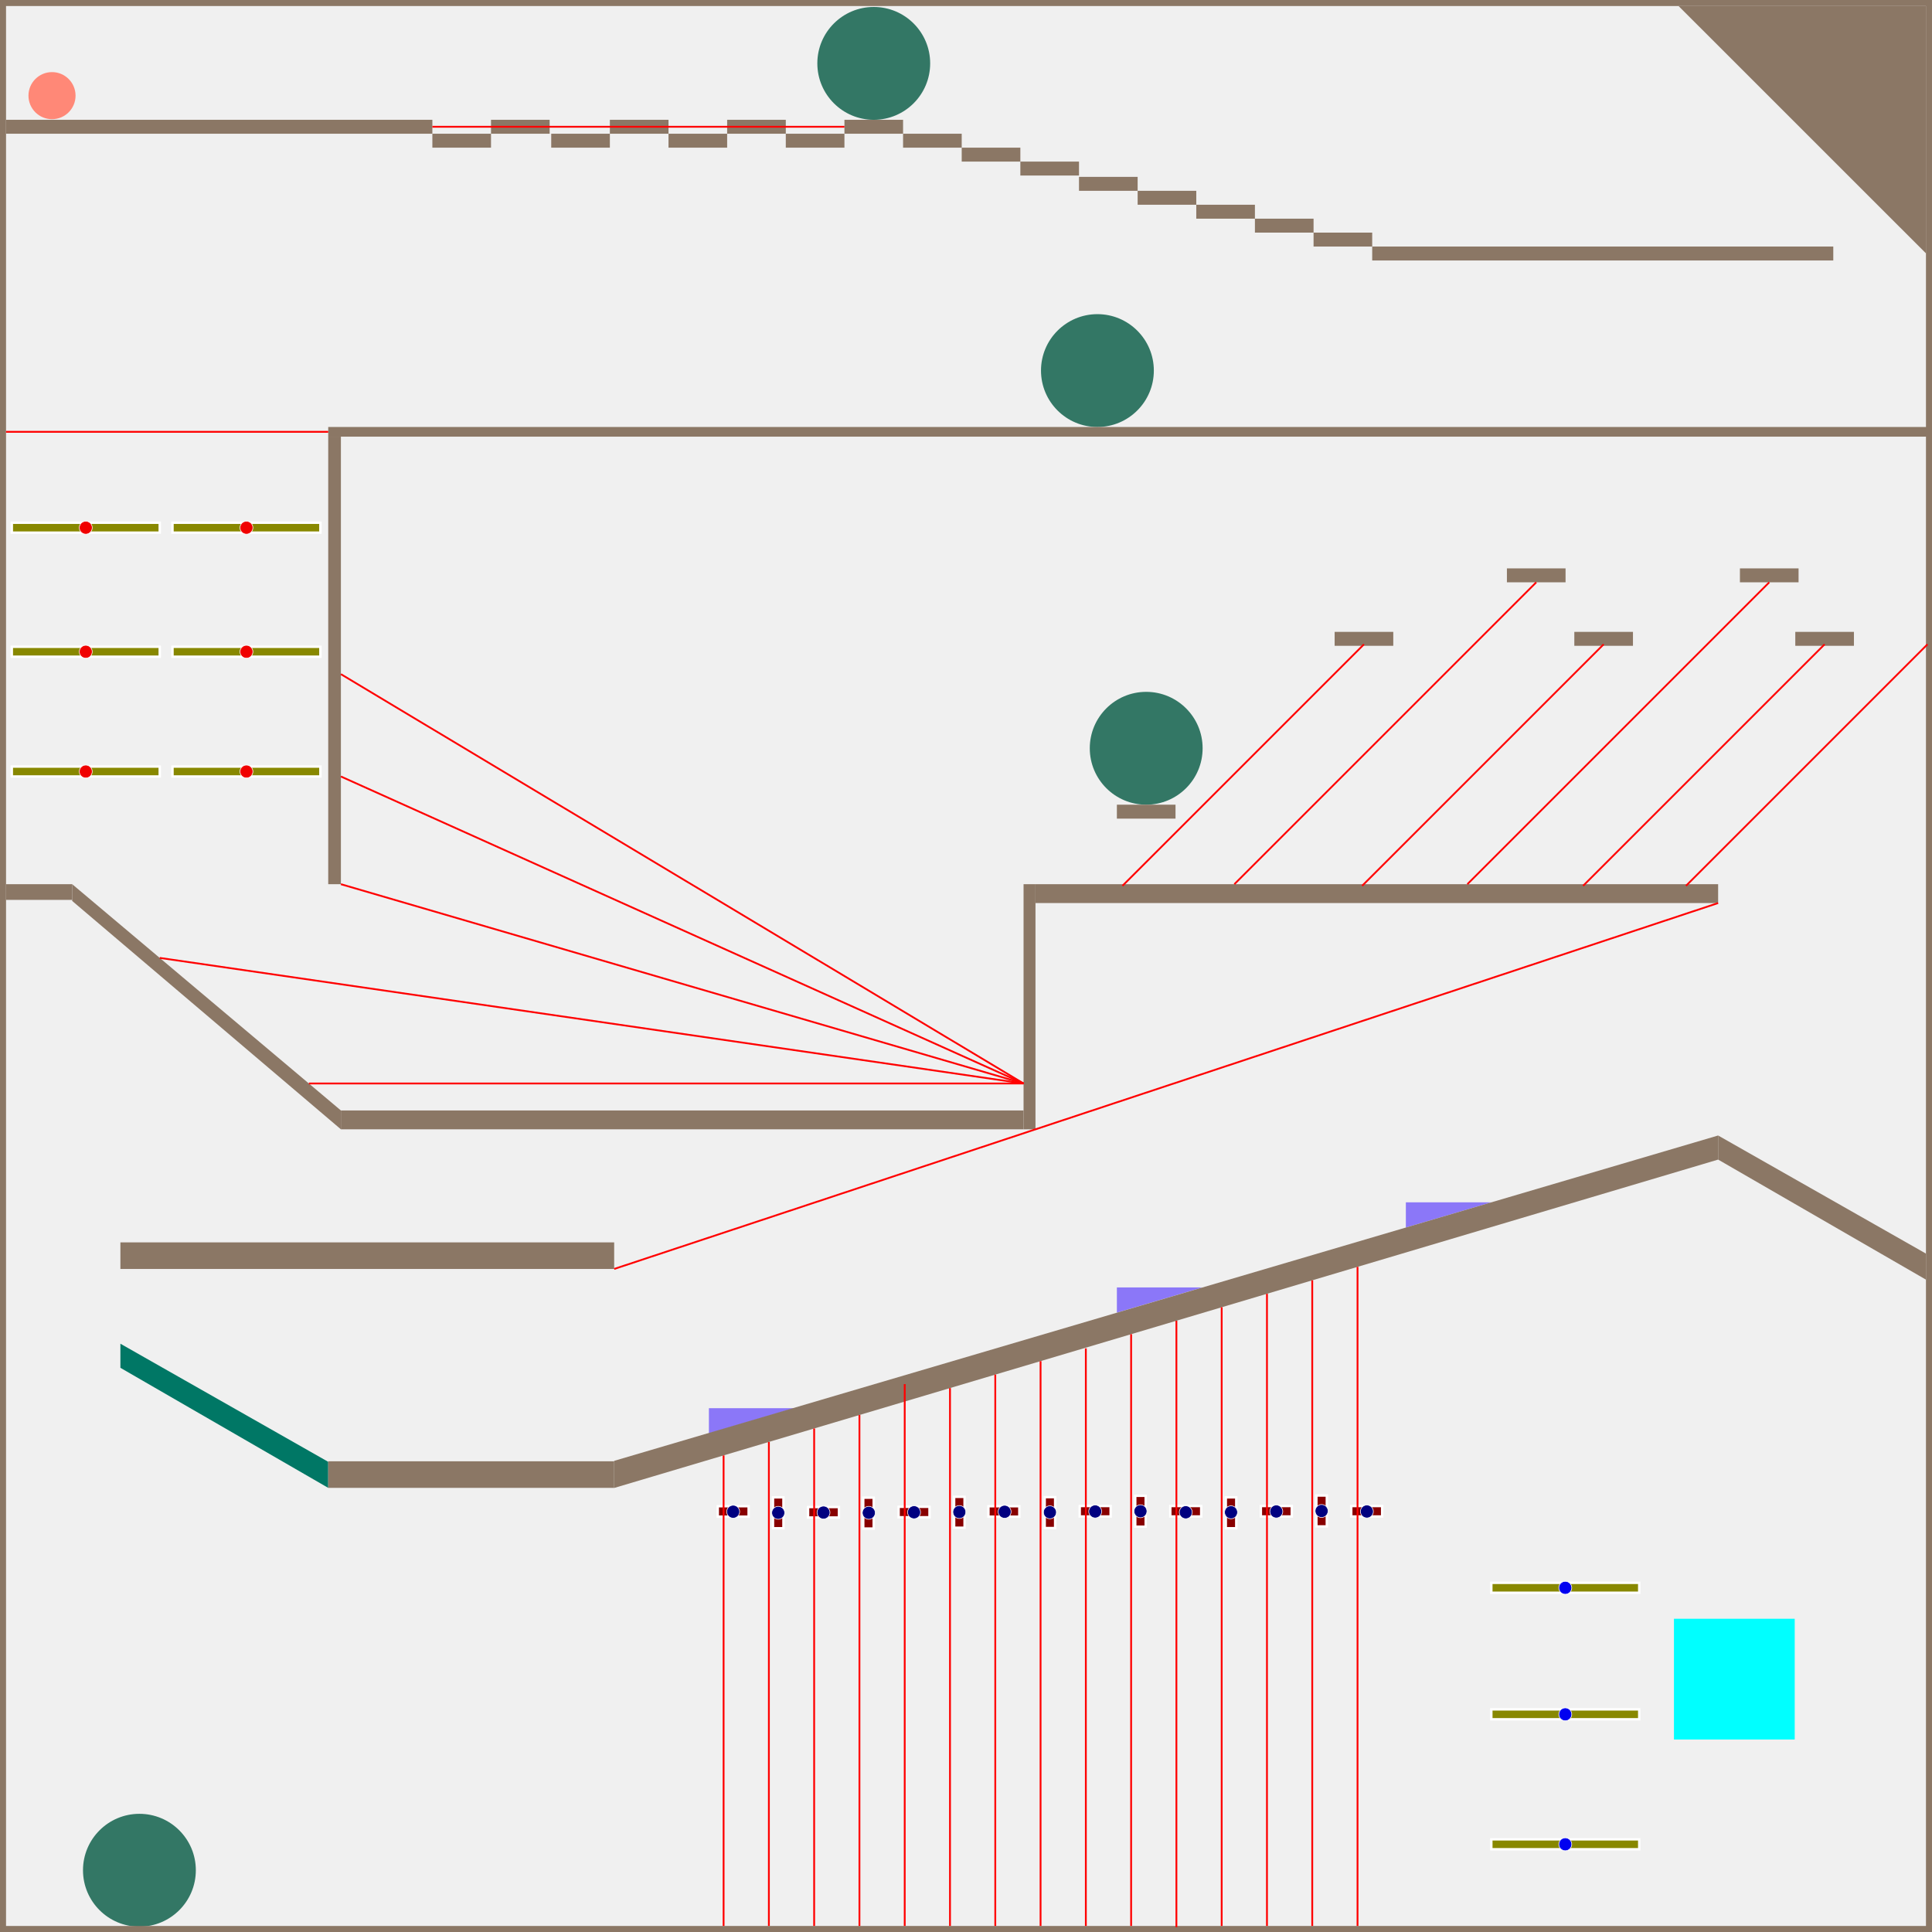
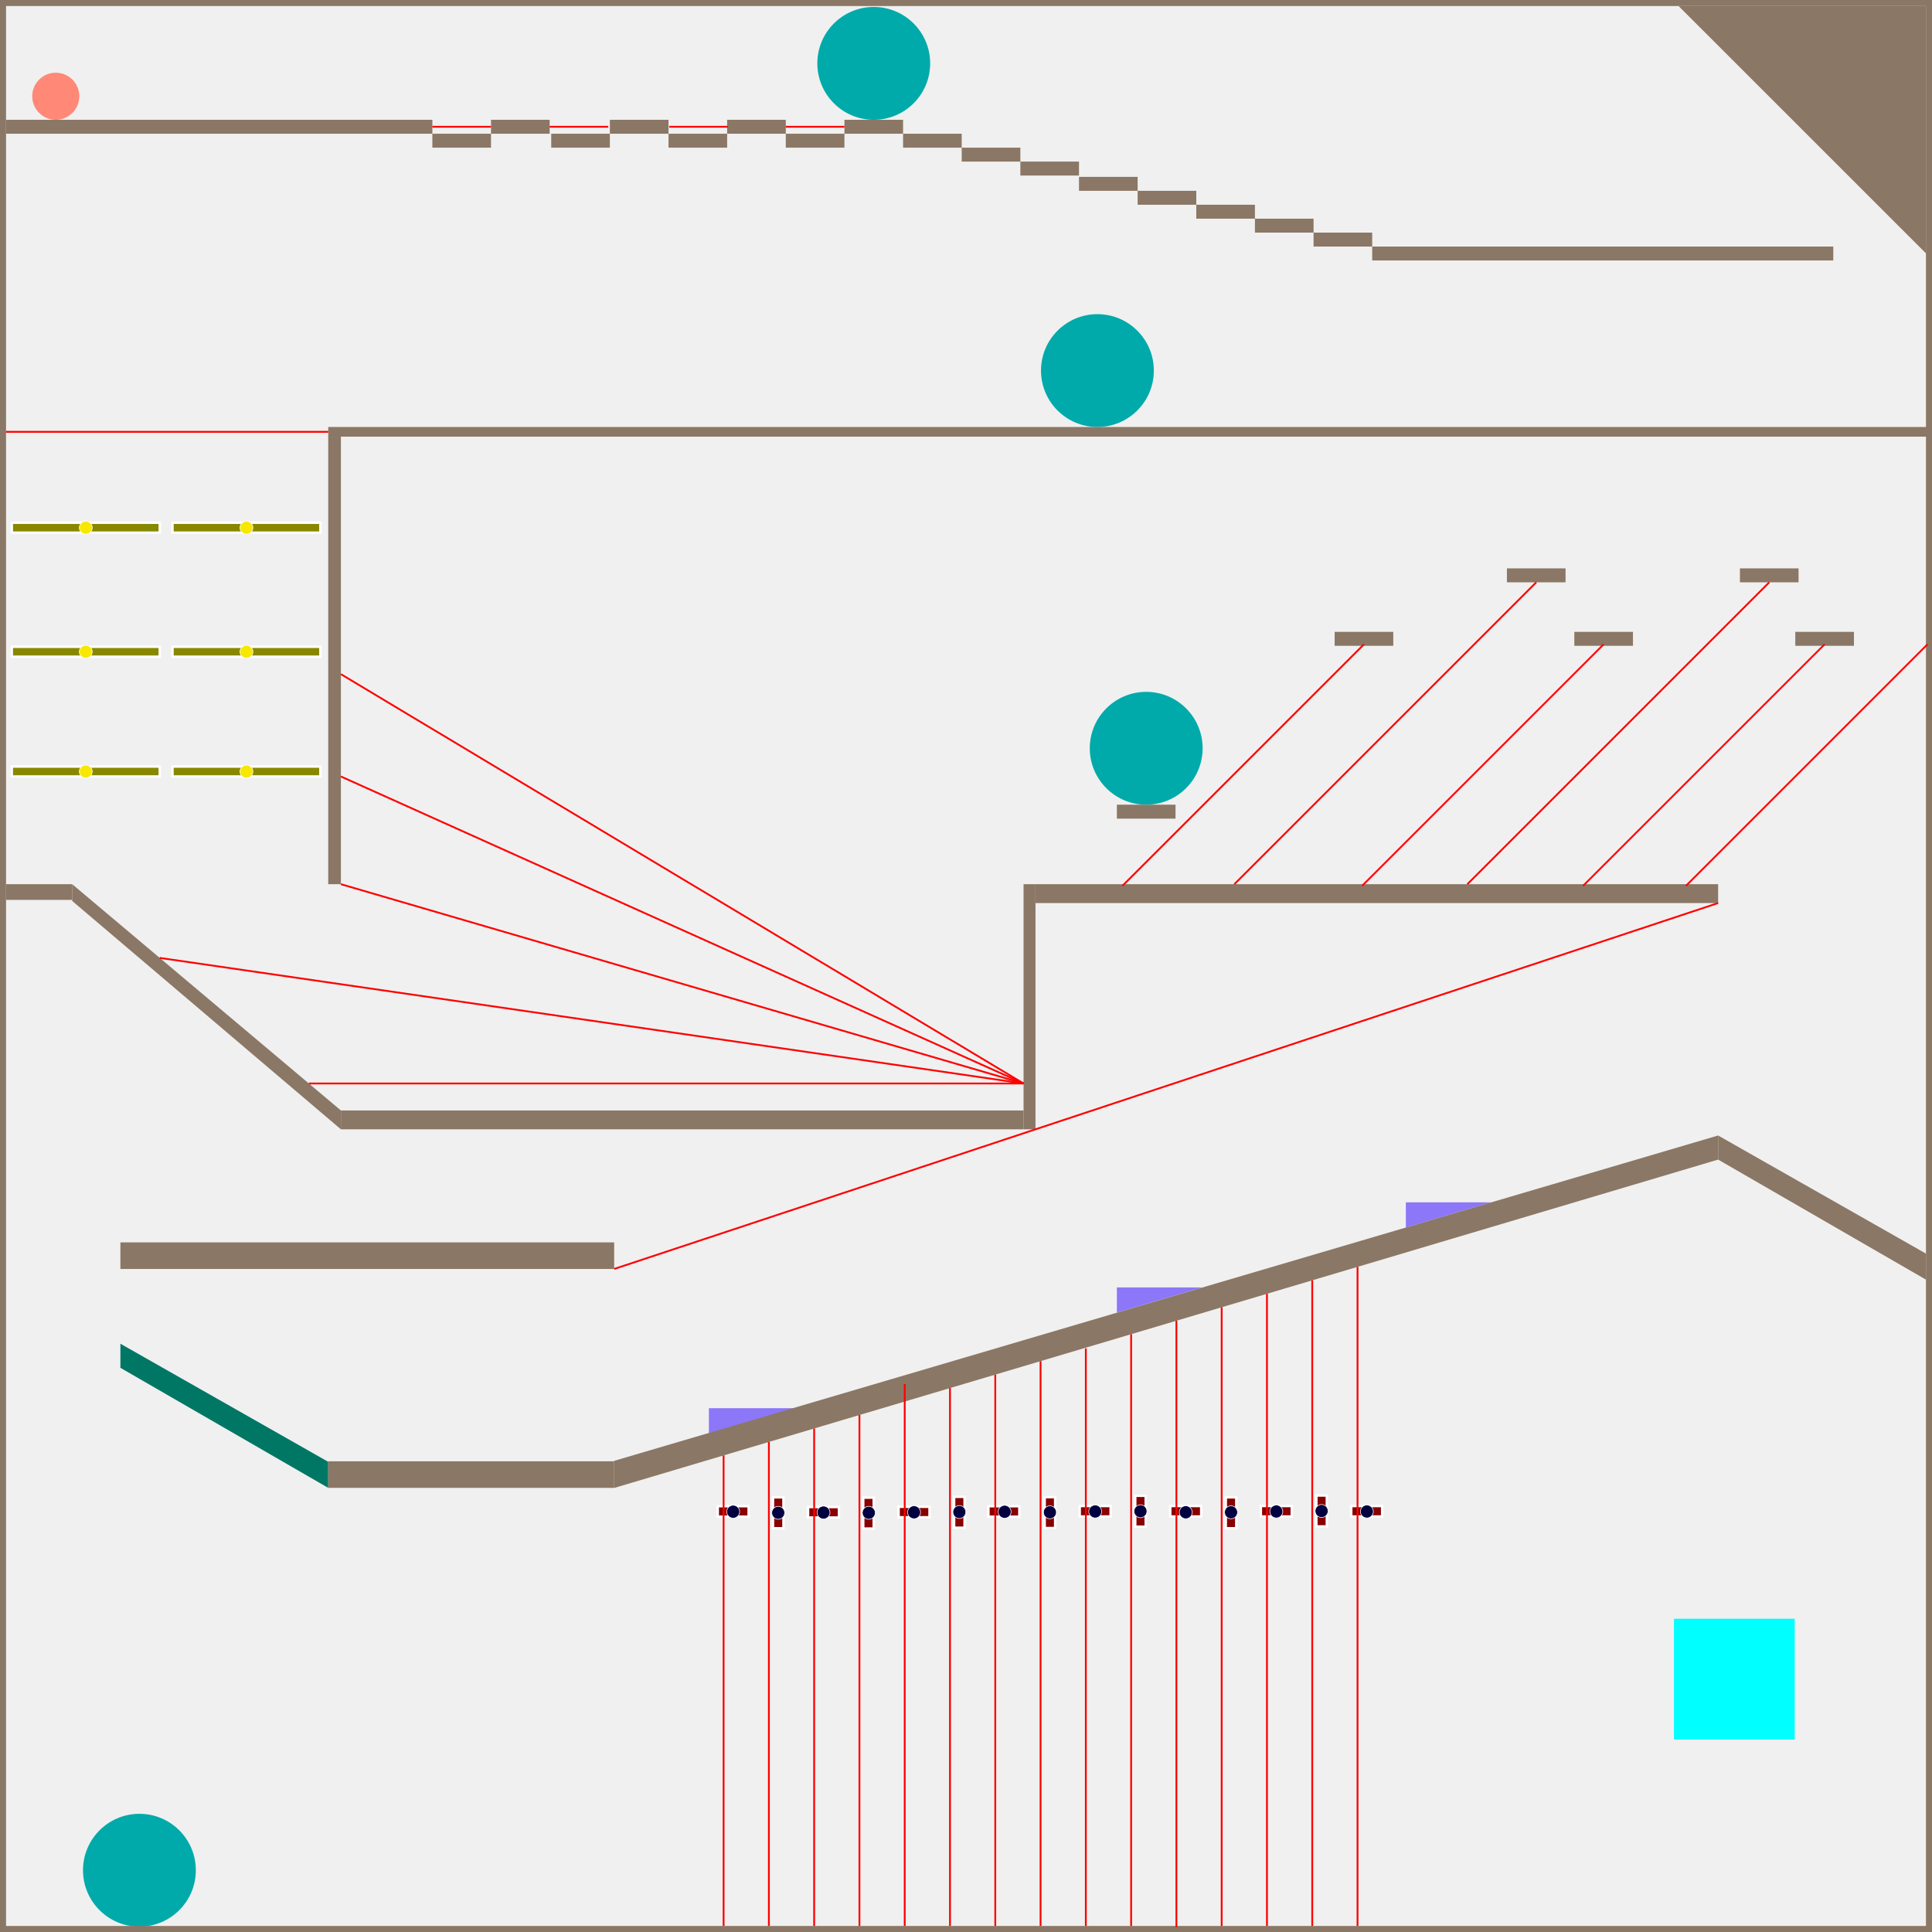
<svg xmlns="http://www.w3.org/2000/svg" version="1.1" id="Layer_1" x="0px" y="0px" width="3200px" height="3200px" viewBox="0 0 3200 3200" enable-background="new 0 0 3200 3200" xml:space="preserve">
  <g id="Foreground">
</g>
  <g id="Special">
-     <circle id="Player" fill="#FF8877" cx="86.149" cy="158.423" r="38.998" />
+     <circle id="Player" fill="#FF8877" cx="92.373" cy="159.423" r="38.998" />
    <rect id="Goal" x="2772.616" y="2681.177" fill="#00FFFF" width="200" height="200" />
  </g>
  <g id="Background">
</g>
  <g id="Dynamic">
    <rect x="1280.328" y="2480.083" fill="#880000" stroke="#FFFFFF" stroke-width="4" stroke-miterlimit="10" width="17.315" height="51.175" />
    <rect x="1338.397" y="2496.156" fill="#880000" stroke="#FFFFFF" stroke-width="4" stroke-miterlimit="10" width="51.175" height="17.315" />
    <rect x="1488.397" y="2495.728" fill="#880000" stroke="#FFFFFF" stroke-width="4" stroke-miterlimit="10" width="51.175" height="17.315" />
    <rect x="1637.174" y="2494.784" fill="#880000" stroke="#FFFFFF" stroke-width="4" stroke-miterlimit="10" width="51.175" height="17.315" />
    <rect x="1788.397" y="2494.442" fill="#880000" stroke="#FFFFFF" stroke-width="4" stroke-miterlimit="10" width="51.175" height="17.315" />
    <rect x="1938.397" y="2494.442" fill="#880000" stroke="#FFFFFF" stroke-width="4" stroke-miterlimit="10" width="51.175" height="17.315" />
    <rect x="2088.397" y="2494.442" fill="#880000" stroke="#FFFFFF" stroke-width="4" stroke-miterlimit="10" width="51.175" height="17.315" />
    <rect x="2238.092" y="2494.47" fill="#880000" stroke="#FFFFFF" stroke-width="4" stroke-miterlimit="10" width="51.175" height="17.315" />
-     <circle id="Player_4_" fill="#337765" cx="230.913" cy="3097.707" r="93.447" />
-     <circle id="Player_3_" fill="#337765" cx="1447.21" cy="104.974" r="93.447" />
-     <circle id="Player_2_" fill="#337765" cx="1898.466" cy="1239.372" r="93.447" />
-     <circle id="Player_1_" fill="#337765" cx="1817.668" cy="613.784" r="93.447" />
-     <rect x="2470.099" y="2831.244" fill="#888800" stroke="#FFFFFF" stroke-width="4" stroke-miterlimit="10" width="245" height="16.458" />
-     <rect x="2470.099" y="3046.5" fill="#888800" stroke="#FFFFFF" stroke-width="4" stroke-miterlimit="10" width="245" height="16.458" />
-     <rect x="2470.099" y="2621.652" fill="#888800" stroke="#FFFFFF" stroke-width="4" stroke-miterlimit="10" width="245" height="16.458" />
+     <circle id="Player_4_" fill="#00AAAA" cx="230.913" cy="3097.707" r="93.447" />
+     <circle id="Player_3_" fill="#00AAAA" cx="1447.21" cy="104.974" r="93.447" />
+     <circle id="Player_2_" fill="#00AAAA" cx="1898.466" cy="1239.372" r="93.447" />
+     <circle id="Player_1_" fill="#00AAAA" cx="1817.668" cy="613.784" r="93.447" />
    <rect x="19.575" y="1269.648" fill="#888800" stroke="#FFFFFF" stroke-width="4" stroke-miterlimit="10" width="245" height="16.458" />
    <rect x="19.576" y="1071.266" fill="#888800" stroke="#FFFFFF" stroke-width="4" stroke-miterlimit="10" width="245" height="16.458" />
    <rect x="285.7" y="1071.266" fill="#888800" stroke="#FFFFFF" stroke-width="4" stroke-miterlimit="10" width="245" height="16.458" />
    <rect x="19.575" y="865.789" fill="#888800" stroke="#FFFFFF" stroke-width="4" stroke-miterlimit="10" width="245" height="16.458" />
    <rect x="285.7" y="865.789" fill="#888800" stroke="#FFFFFF" stroke-width="4" stroke-miterlimit="10" width="245" height="16.458" />
    <rect x="1188.8" y="2494.756" fill="#880000" stroke="#FFFFFF" stroke-width="4" stroke-miterlimit="10" width="51.175" height="17.315" />
    <rect x="285.7" y="1269.648" fill="#888800" stroke="#FFFFFF" stroke-width="4" stroke-miterlimit="10" width="245" height="16.458" />
    <rect x="1429.813" y="2480.603" fill="#880000" stroke="#FFFFFF" stroke-width="4" stroke-miterlimit="10" width="17.315" height="51.175" />
    <rect x="1580.328" y="2479.227" fill="#880000" stroke="#FFFFFF" stroke-width="4" stroke-miterlimit="10" width="17.315" height="51.175" />
    <rect x="1730.328" y="2479.746" fill="#880000" stroke="#FFFFFF" stroke-width="4" stroke-miterlimit="10" width="17.315" height="51.175" />
    <rect x="1880.328" y="2477.512" fill="#880000" stroke="#FFFFFF" stroke-width="4" stroke-miterlimit="10" width="17.315" height="51.175" />
    <rect x="2030.328" y="2480.083" fill="#880000" stroke="#FFFFFF" stroke-width="4" stroke-miterlimit="10" width="17.315" height="51.175" />
    <rect x="2180.328" y="2477.049" fill="#880000" stroke="#FFFFFF" stroke-width="4" stroke-miterlimit="10" width="17.315" height="51.175" />
  </g>
  <g id="Joints">
-     <circle fill="#000080" stroke="#FFFFFF" stroke-miterlimit="10" cx="1888.985" cy="2503.099" r="10.704" />
-     <circle fill="#000080" stroke="#FFFFFF" stroke-miterlimit="10" cx="1963.985" cy="2504.814" r="10.704" />
-     <circle fill="#000080" stroke="#FFFFFF" stroke-miterlimit="10" cx="2038.985" cy="2504.814" r="10.704" />
-     <circle fill="#000080" stroke="#FFFFFF" stroke-miterlimit="10" cx="2113.985" cy="2503.528" r="10.704" />
-     <circle fill="#000080" stroke="#FFFFFF" stroke-miterlimit="10" cx="2188.985" cy="2502.671" r="10.704" />
-     <circle fill="#000080" stroke="#FFFFFF" stroke-miterlimit="10" cx="2263.985" cy="2503.528" r="10.704" />
-     <circle fill="#000080" stroke="#FFFFFF" stroke-miterlimit="10" cx="1288.985" cy="2505.671" r="10.704" />
-     <circle fill="#000080" stroke="#FFFFFF" stroke-miterlimit="10" cx="1363.985" cy="2505.243" r="10.704" />
-     <circle fill="#000080" stroke="#FFFFFF" stroke-miterlimit="10" cx="1438.985" cy="2505.671" r="10.704" />
-     <circle fill="#000080" stroke="#FFFFFF" stroke-miterlimit="10" cx="1513.985" cy="2504.814" r="10.704" />
-     <circle fill="#000080" stroke="#FFFFFF" stroke-miterlimit="10" cx="1588.985" cy="2504.385" r="10.704" />
-     <circle fill="#000080" stroke="#FFFFFF" stroke-miterlimit="10" cx="1663.985" cy="2503.957" r="10.704" />
-     <circle fill="#000080" stroke="#FFFFFF" stroke-miterlimit="10" cx="1738.985" cy="2504.814" r="10.704" />
-     <circle fill="#000080" stroke="#FFFFFF" stroke-miterlimit="10" cx="1813.985" cy="2503.528" r="10.704" />
-     <circle fill="#000080" stroke="#FFFFFF" stroke-miterlimit="10" cx="1214.388" cy="2503.842" r="10.704" />
-     <circle fill="#F00000" stroke="#FFFFFF" stroke-miterlimit="10" cx="408.2" cy="1277.877" r="10.704" />
-     <circle fill="#0000F0" stroke="#FFFFFF" stroke-miterlimit="10" cx="2592.599" cy="2839.473" r="10.704" />
-     <circle fill="#0000F0" stroke="#FFFFFF" stroke-miterlimit="10" cx="2592.6" cy="3054.729" r="10.704" />
-     <circle fill="#0000F0" stroke="#FFFFFF" stroke-miterlimit="10" cx="2592.599" cy="2629.881" r="10.704" />
-     <circle fill="#F00000" stroke="#FFFFFF" stroke-miterlimit="10" cx="142.075" cy="1277.877" r="10.704" />
-     <circle fill="#F00000" stroke="#FFFFFF" stroke-miterlimit="10" cx="142.075" cy="1079.495" r="10.704" />
-     <circle fill="#F00000" stroke="#FFFFFF" stroke-miterlimit="10" cx="408.2" cy="1079.495" r="10.704" />
-     <circle fill="#F00000" stroke="#FFFFFF" stroke-miterlimit="10" cx="142.075" cy="874.018" r="10.704" />
-     <circle fill="#F00000" stroke="#FFFFFF" stroke-miterlimit="10" cx="408.2" cy="874.018" r="10.704" />
+     <circle fill="#000040" stroke="#FFFFFF" stroke-miterlimit="10" cx="1888.985" cy="2503.099" r="10.704" />
+     <circle fill="#000040" stroke="#FFFFFF" stroke-miterlimit="10" cx="1963.985" cy="2504.814" r="10.704" />
+     <circle fill="#000040" stroke="#FFFFFF" stroke-miterlimit="10" cx="2038.985" cy="2504.814" r="10.704" />
+     <circle fill="#000040" stroke="#FFFFFF" stroke-miterlimit="10" cx="2113.985" cy="2503.528" r="10.704" />
+     <circle fill="#000040" stroke="#FFFFFF" stroke-miterlimit="10" cx="2188.985" cy="2502.671" r="10.704" />
+     <circle fill="#000040" stroke="#FFFFFF" stroke-miterlimit="10" cx="2263.985" cy="2503.528" r="10.704" />
+     <circle fill="#000040" stroke="#FFFFFF" stroke-miterlimit="10" cx="1288.985" cy="2505.671" r="10.704" />
+     <circle fill="#000040" stroke="#FFFFFF" stroke-miterlimit="10" cx="1363.985" cy="2505.243" r="10.704" />
+     <circle fill="#000040" stroke="#FFFFFF" stroke-miterlimit="10" cx="1438.985" cy="2505.671" r="10.704" />
+     <circle fill="#000040" stroke="#FFFFFF" stroke-miterlimit="10" cx="1513.985" cy="2504.814" r="10.704" />
+     <circle fill="#000040" stroke="#FFFFFF" stroke-miterlimit="10" cx="1588.985" cy="2504.385" r="10.704" />
+     <circle fill="#000040" stroke="#FFFFFF" stroke-miterlimit="10" cx="1663.985" cy="2503.957" r="10.704" />
+     <circle fill="#000040" stroke="#FFFFFF" stroke-miterlimit="10" cx="1738.985" cy="2504.814" r="10.704" />
+     <circle fill="#000040" stroke="#FFFFFF" stroke-miterlimit="10" cx="1813.985" cy="2503.528" r="10.704" />
+     <circle fill="#000040" stroke="#FFFFFF" stroke-miterlimit="10" cx="1214.388" cy="2503.842" r="10.704" />
+     <circle fill="#F8E800" stroke="#FFFFFF" stroke-miterlimit="10" cx="408.2" cy="1277.877" r="10.704" />
+     <circle fill="#F8E800" stroke="#FFFFFF" stroke-miterlimit="10" cx="142.075" cy="1277.877" r="10.704" />
+     <circle fill="#F8E800" stroke="#FFFFFF" stroke-miterlimit="10" cx="142.075" cy="1079.495" r="10.704" />
+     <circle fill="#F8E800" stroke="#FFFFFF" stroke-miterlimit="10" cx="408.2" cy="1079.495" r="10.704" />
+     <circle fill="#F8E800" stroke="#FFFFFF" stroke-miterlimit="10" cx="142.075" cy="874.018" r="10.704" />
+     <circle fill="#F8E800" stroke="#FFFFFF" stroke-miterlimit="10" cx="408.2" cy="874.018" r="10.704" />
  </g>
  <g id="Static">
    <rect x="10" y="198.421" fill="#8B7765" width="706.135" height="23.079" />
    <polygon fill="#8B77F8" points="2470.099,1991.445 2328.554,1991.445 2328.554,2033.161  " />
    <polygon fill="#8B77F8" points="1991.447,2132.422 1849.902,2132.422 1849.902,2174.138  " />
    <polygon fill="#8B77F8" points="1315.71,2332.424 1174.165,2332.424 1174.165,2374.14  " />
    <polyline fill="#8B7765" points="2845.771,1880.729 3190,2076.357 3190,2119.5 2845.771,1920.647  " />
    <polyline fill="#007765" points="199.414,2225.6 543.643,2421.228 543.643,2464.371 199.414,2265.518  " />
    <rect x="543.643" y="2420.352" fill="#8B7765" width="473.618" height="44.019" />
    <rect x="199.414" y="2057.776" fill="#8B7765" width="817.846" height="44.019" />
    <rect x="1849.902" y="1332.819" fill="#8B7765" width="97.128" height="23.079" />
    <rect x="2210.582" y="1046.569" fill="#8B7765" width="97.128" height="23.079" />
    <rect x="2495.923" y="941.421" fill="#8B7765" width="97.128" height="23.079" />
    <rect x="2607.582" y="1046.569" fill="#8B7765" width="97.128" height="23.079" />
    <rect x="2881.864" y="941.421" fill="#8B7765" width="97.128" height="23.079" />
    <rect x="2973.563" y="1046.569" fill="#8B7765" width="97.128" height="23.079" />
    <polyline fill="#8B7765" points="2845.771,1880.729 1017.261,2419.621 1017.261,2464.528 2845.771,1920.647  " />
    <rect x="813.262" y="198.421" fill="#8B7765" width="97.128" height="23.079" />
    <rect x="716.135" y="221.5" fill="#8B7765" width="97.128" height="23.079" />
    <rect x="1010.135" y="198.421" fill="#8B7765" width="97.128" height="23.079" />
    <rect x="913.007" y="221.5" fill="#8B7765" width="97.128" height="23.079" />
    <rect x="1204.39" y="198.421" fill="#8B7765" width="97.128" height="23.079" />
    <rect x="1107.262" y="221.5" fill="#8B7765" width="97.128" height="23.079" />
    <rect x="1398.646" y="198.421" fill="#8B7765" width="97.128" height="23.079" />
    <rect x="1301.518" y="221.5" fill="#8B7765" width="97.128" height="23.079" />
    <rect x="1495.774" y="221.5" fill="#8B7765" width="97.128" height="23.079" />
    <rect x="1592.902" y="244.579" fill="#8B7765" width="97.128" height="23.079" />
    <rect x="1690.03" y="267.658" fill="#8B7765" width="97.128" height="23.079" />
    <rect x="1787.158" y="292.96" fill="#8B7765" width="97.128" height="23.079" />
    <rect x="1884.285" y="316.04" fill="#8B7765" width="97.128" height="23.079" />
    <rect x="1981.413" y="339.119" fill="#8B7765" width="97.128" height="23.079" />
    <rect x="2078.541" y="362.198" fill="#8B7765" width="97.128" height="23.079" />
    <rect x="2175.669" y="385.277" fill="#8B7765" width="97.128" height="23.079" />
    <polyline fill="#8B7765" points="3190.25,10 3190.25,419.896 2780.25,10  " />
    <rect x="1695.329" y="1464.5" fill="#8B7765" width="19.756" height="406" />
    <rect x="10" y="1464.5" fill="#8B7765" width="109.576" height="26" />
    <rect x="2272.797" y="408.356" fill="#8B7765" width="763.703" height="23.079" />
    <rect x="543.643" y="723.231" fill="#8B7765" width="20.999" height="741.269" />
    <polyline fill="#8B7765" points="119.576,1464.5 564.642,1839.269 564.642,1870.5 119.576,1492.261  " />
    <polyline fill="#8B7765" points="10,3190 10,10 3190,10 3190,3190 10,3190 0,3200 3200,3200 3200,0 0,0 0,3200 10,3190  " />
    <rect x="543.643" y="707.231" fill="#8B7765" width="2648.885" height="16" />
    <rect x="564.642" y="1839.269" fill="#8B7765" width="1130.687" height="31.231" />
    <rect x="1715.085" y="1464.5" fill="#8B7765" width="1130.687" height="31.231" />
  </g>
  <g id="Lasers">
    <line fill="none" stroke="#FF0000" stroke-width="3" stroke-miterlimit="10" x1="1498.5" y1="2292.5" x2="1498.5" y2="3190" />
    <line fill="none" stroke="#FF0000" stroke-width="3" stroke-miterlimit="10" x1="2259.146" y1="1067.173" x2="1859.146" y2="1467.173" />
    <line fill="none" stroke="#FF0000" stroke-width="3" stroke-miterlimit="10" x1="3192.528" y1="1067.173" x2="2792.528" y2="1467.173" />
    <line fill="none" stroke="#FF0000" stroke-width="3" stroke-miterlimit="10" x1="3022.127" y1="1067.173" x2="2622.127" y2="1467.173" />
    <line fill="none" stroke="#FF0000" stroke-width="3" stroke-miterlimit="10" x1="2544.487" y1="964.5" x2="2044.487" y2="1464.5" />
-     <line fill="none" stroke="#FF0000" stroke-width="3" stroke-miterlimit="10" x1="716.135" y1="209.96" x2="1398.646" y2="209.96" />
+     <line fill="none" stroke="#FF0000" stroke-width="3" stroke-miterlimit="10" x1="716.135" y1="209.96" x2="813.262" y2="209.96" />
    <line fill="none" stroke="#FF0000" stroke-width="3" stroke-miterlimit="10" x1="2656.146" y1="1067.173" x2="2256.146" y2="1467.173" />
    <line fill="none" stroke="#FF0000" stroke-width="3" stroke-miterlimit="10" x1="2930.428" y1="964.5" x2="2430.428" y2="1464.5" />
    <line fill="none" stroke="#FF0000" stroke-width="3" stroke-miterlimit="10" x1="1798.5" y1="2233.342" x2="1798.5" y2="3190" />
    <line fill="none" stroke="#FF0000" stroke-width="3" stroke-miterlimit="10" x1="1198.5" y1="2410.62" x2="1198.5" y2="3190" />
    <line fill="none" stroke="#FF0000" stroke-width="3" stroke-miterlimit="10" x1="1273.5" y1="2388.311" x2="1273.5" y2="3190" />
    <line fill="none" stroke="#FF0000" stroke-width="3" stroke-miterlimit="10" x1="1348.5" y1="2366.003" x2="1348.5" y2="3190" />
    <line fill="none" stroke="#FF0000" stroke-width="3" stroke-miterlimit="10" x1="1423.5" y1="2343.695" x2="1423.5" y2="3190" />
    <line fill="none" stroke="#FF0000" stroke-width="3" stroke-miterlimit="10" x1="1573.5" y1="2299.078" x2="1573.5" y2="3190" />
    <line fill="none" stroke="#FF0000" stroke-width="3" stroke-miterlimit="10" x1="1648.5" y1="2276.769" x2="1648.5" y2="3190" />
    <line fill="none" stroke="#FF0000" stroke-width="3" stroke-miterlimit="10" x1="1723.5" y1="2254.461" x2="1723.5" y2="3190" />
    <line fill="none" stroke="#FF0000" stroke-width="3" stroke-miterlimit="10" x1="1873.5" y1="2209.844" x2="1873.5" y2="3190" />
    <line fill="none" stroke="#FF0000" stroke-width="3" stroke-miterlimit="10" x1="1948.5" y1="2187.536" x2="1948.5" y2="3192" />
    <line fill="none" stroke="#FF0000" stroke-width="3" stroke-miterlimit="10" x1="2023.5" y1="2165.228" x2="2023.5" y2="3190" />
    <line fill="none" stroke="#FF0000" stroke-width="3" stroke-miterlimit="10" x1="2098.5" y1="2142.919" x2="2098.5" y2="3190" />
    <line fill="none" stroke="#FF0000" stroke-width="3" stroke-miterlimit="10" x1="2173.5" y1="2120.611" x2="2173.5" y2="3190" />
    <line fill="none" stroke="#FF0000" stroke-width="3" stroke-miterlimit="10" x1="2248.5" y1="2098.302" x2="2248.5" y2="3190" />
    <line fill="none" stroke="#FF0000" stroke-width="3" stroke-miterlimit="10" x1="1695.329" y1="1794.581" x2="511.571" y2="1794.581" />
    <line fill="none" stroke="#FF0000" stroke-width="3" stroke-miterlimit="10" x1="1695.329" y1="1794.581" x2="564.642" y2="1464.5" />
    <line fill="none" stroke="#FF0000" stroke-width="3" stroke-miterlimit="10" x1="1695.329" y1="1794.581" x2="264.575" y2="1586.597" />
    <line fill="none" stroke="#FF0000" stroke-width="3" stroke-miterlimit="10" x1="1695.329" y1="1794.581" x2="564.642" y2="1286.106" />
    <line fill="none" stroke="#FF0000" stroke-width="3" stroke-miterlimit="10" x1="1695.329" y1="1794.581" x2="564.642" y2="1116.615" />
    <line fill="none" stroke="#FF0000" stroke-width="3" stroke-miterlimit="10" x1="2845.771" y1="1495.731" x2="1017.261" y2="2101.796" />
    <line fill="none" stroke="#FF0000" stroke-width="3" stroke-miterlimit="10" x1="543.643" y1="715.231" x2="10" y2="715.231" />
+     <line fill="none" stroke="#FF0000" stroke-width="3" stroke-miterlimit="10" x1="910.39" y1="209.961" x2="1007.517" y2="209.961" />
+     <line fill="none" stroke="#FF0000" stroke-width="3" stroke-miterlimit="10" x1="1108.39" y1="209.96" x2="1205.517" y2="209.96" />
+     <line fill="none" stroke="#FF0000" stroke-width="3" stroke-miterlimit="10" x1="1301.518" y1="209.96" x2="1398.646" y2="209.96" />
  </g>
</svg>
